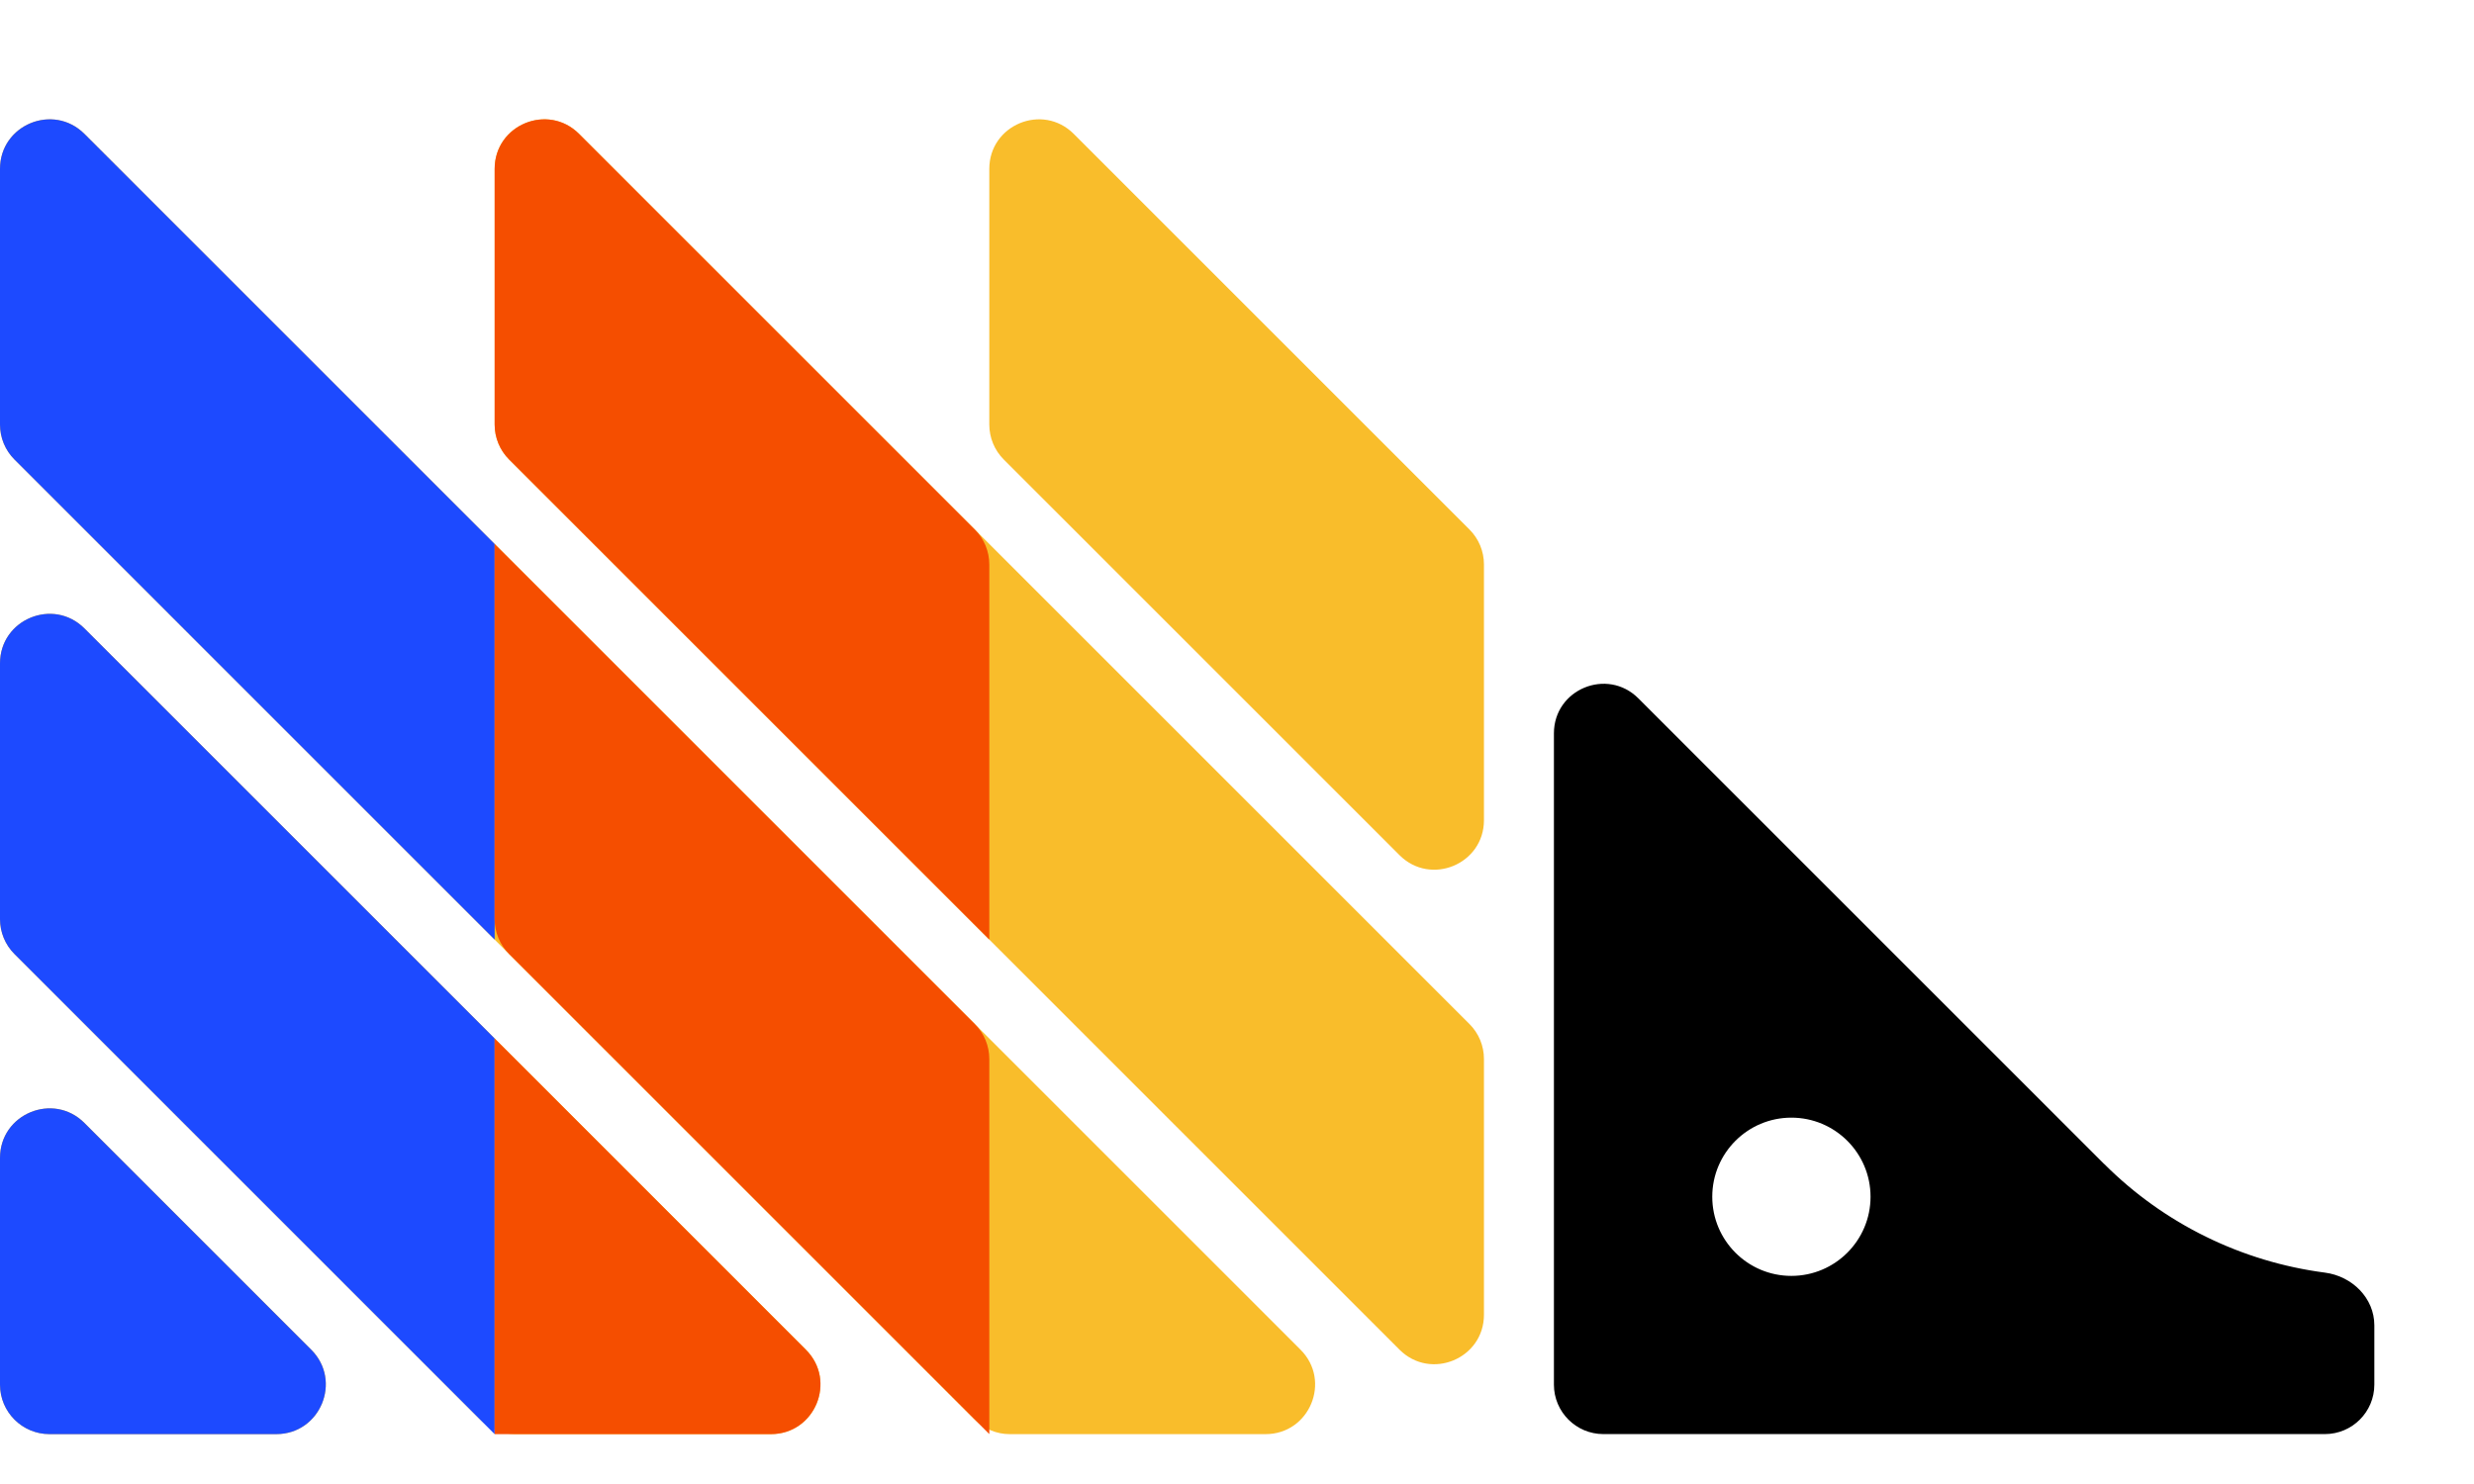
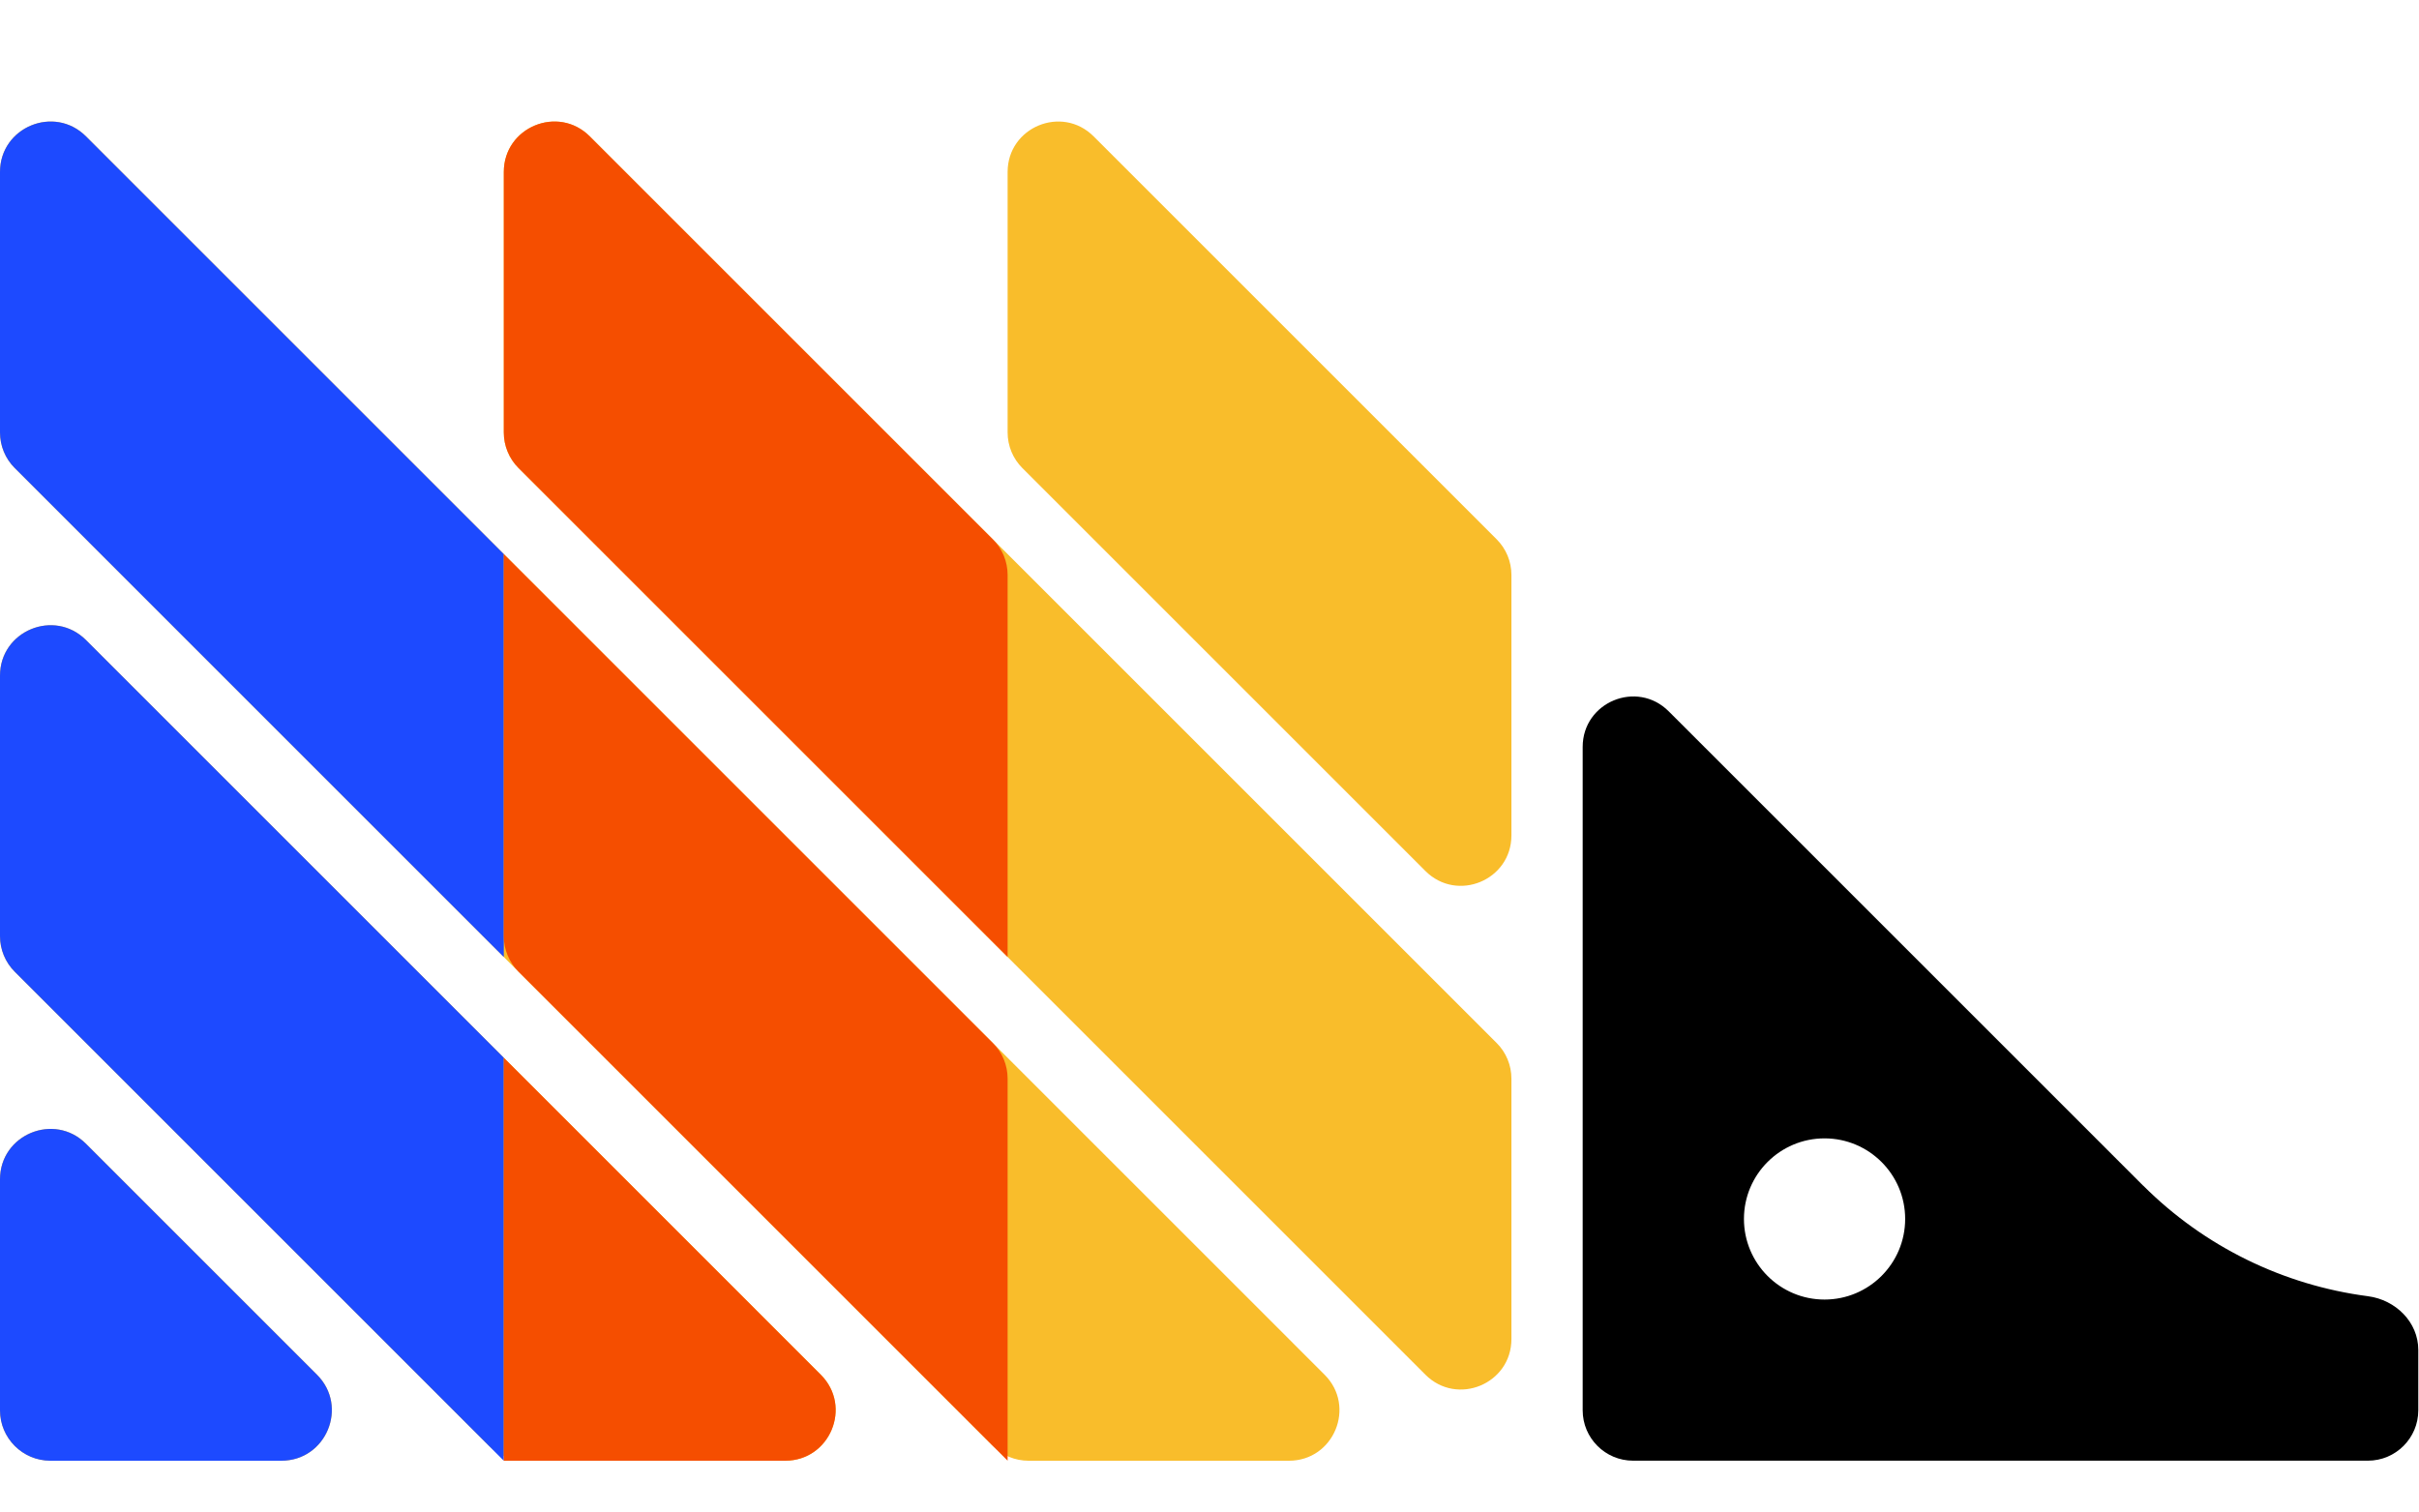
- <svg xmlns="http://www.w3.org/2000/svg" width="50" height="30" viewBox="0 0 50 30" fill="none">
+ <svg xmlns="http://www.w3.org/2000/svg" width="48" height="30" viewBox="0 0 48 30" fill="none">
  <path d="M10.891 17.206c-.368.737-1.42.737-1.789 0L8.221 15.443c-.141-.281-.141-.613 0-.894l.881-1.763c.369-.737 1.42-.737 1.789 0l.881 1.763c.141.281.141.613 0 .894l-.881 1.763zM10.891 27.203c-.368.737-1.42.737-1.789 0L8.221 25.44c-.141-.281-.141-.613 0-.894l.881-1.763c.369-.737 1.42-.737 1.789 0l.881 1.763c.141.281.141.613 0 .894l-.881 1.763z" fill="#1D4AFF" />
  <path d="M0 23.408c0-.891 1.077-1.337 1.707-.707l4.583 4.583c.63.63.184 1.707-.707 1.707H1c-.552 0-1-.448-1-1v-4.583zm0-4.828c0 .265.105.52.293.707l9.411 9.411c.188.188.442.293.707.293h5.169c.891 0 1.337-1.077.707-1.707L1.707 12.704C1.077 12.074 0 12.52 0 13.411v5.169zm0-9.997c0 .265.105.52.293.707L19.701 28.699c.188.188.442.293.707.293h5.169c.891 0 1.337-1.077.707-1.707L1.707 2.707C1.077 2.077 0 2.523 0 3.414v5.169zm9.997 0c0 .265.105.52.293.707l17.994 17.994c.63.63 1.707.184 1.707-.707v-5.169c0-.265-.105-.52-.293-.707l-17.994-17.994c-.63-.63-1.707-.184-1.707.707v5.169zm11.704-5.876c-.63-.63-1.707-.184-1.707.707v5.169c0 .265.105.52.293.707l7.997 7.997c.63.63 1.707.184 1.707-.707v-5.169c0-.265-.105-.52-.293-.707l-7.997-7.997z" fill="#F9BD2B" />
  <path d="M42.525 23.531l-9.413-9.413c-.63-.63-1.707-.184-1.707.707v13.166c0 .552.448 1 1 1h14.581c.552 0 1-.448 1-1v-1.199c0-.552-.45-.993-.997-1.065-1.681-.219-3.253-.986-4.463-2.197zm-6.321 2.262c-.883 0-1.599-.717-1.599-1.6 0-.883.717-1.599 1.599-1.599.883 0 1.6.717 1.6 1.599 0 .883-.717 1.6-1.6 1.6z" fill="#000" />
  <path d="M0 27.992c0 .552.448 1 1 1h4.583c.891 0 1.337-1.077.707-1.707l-4.583-4.583C1.077 22.071 0 22.517 0 23.408v4.583zM9.997 10.997L1.707 2.707C1.077 2.077 0 2.523 0 3.414v5.169c0 .265.105.52.293.707L9.997 18.995V10.997zM1.707 12.704C1.077 12.074 0 12.52 0 13.411v5.169c0 .265.105.52.293.707L9.997 28.992V20.994l-8.29-8.29z" fill="#1D4AFF" />
  <path d="M19.994 11.411c0-.265-.105-.52-.293-.707l-7.997-7.997c-.63-.63-1.707-.184-1.707.707v5.169c0 .265.105.52.293.707l9.704 9.704v-7.583zM9.997 28.992h5.583c.891 0 1.337-1.077.707-1.707L9.997 20.994v7.998zM9.997 10.997v7.583c0 .265.105.52.293.707l9.704 9.704v-7.583c0-.265-.105-.52-.293-.707L9.997 10.997z" fill="#F54E00" />
</svg>
